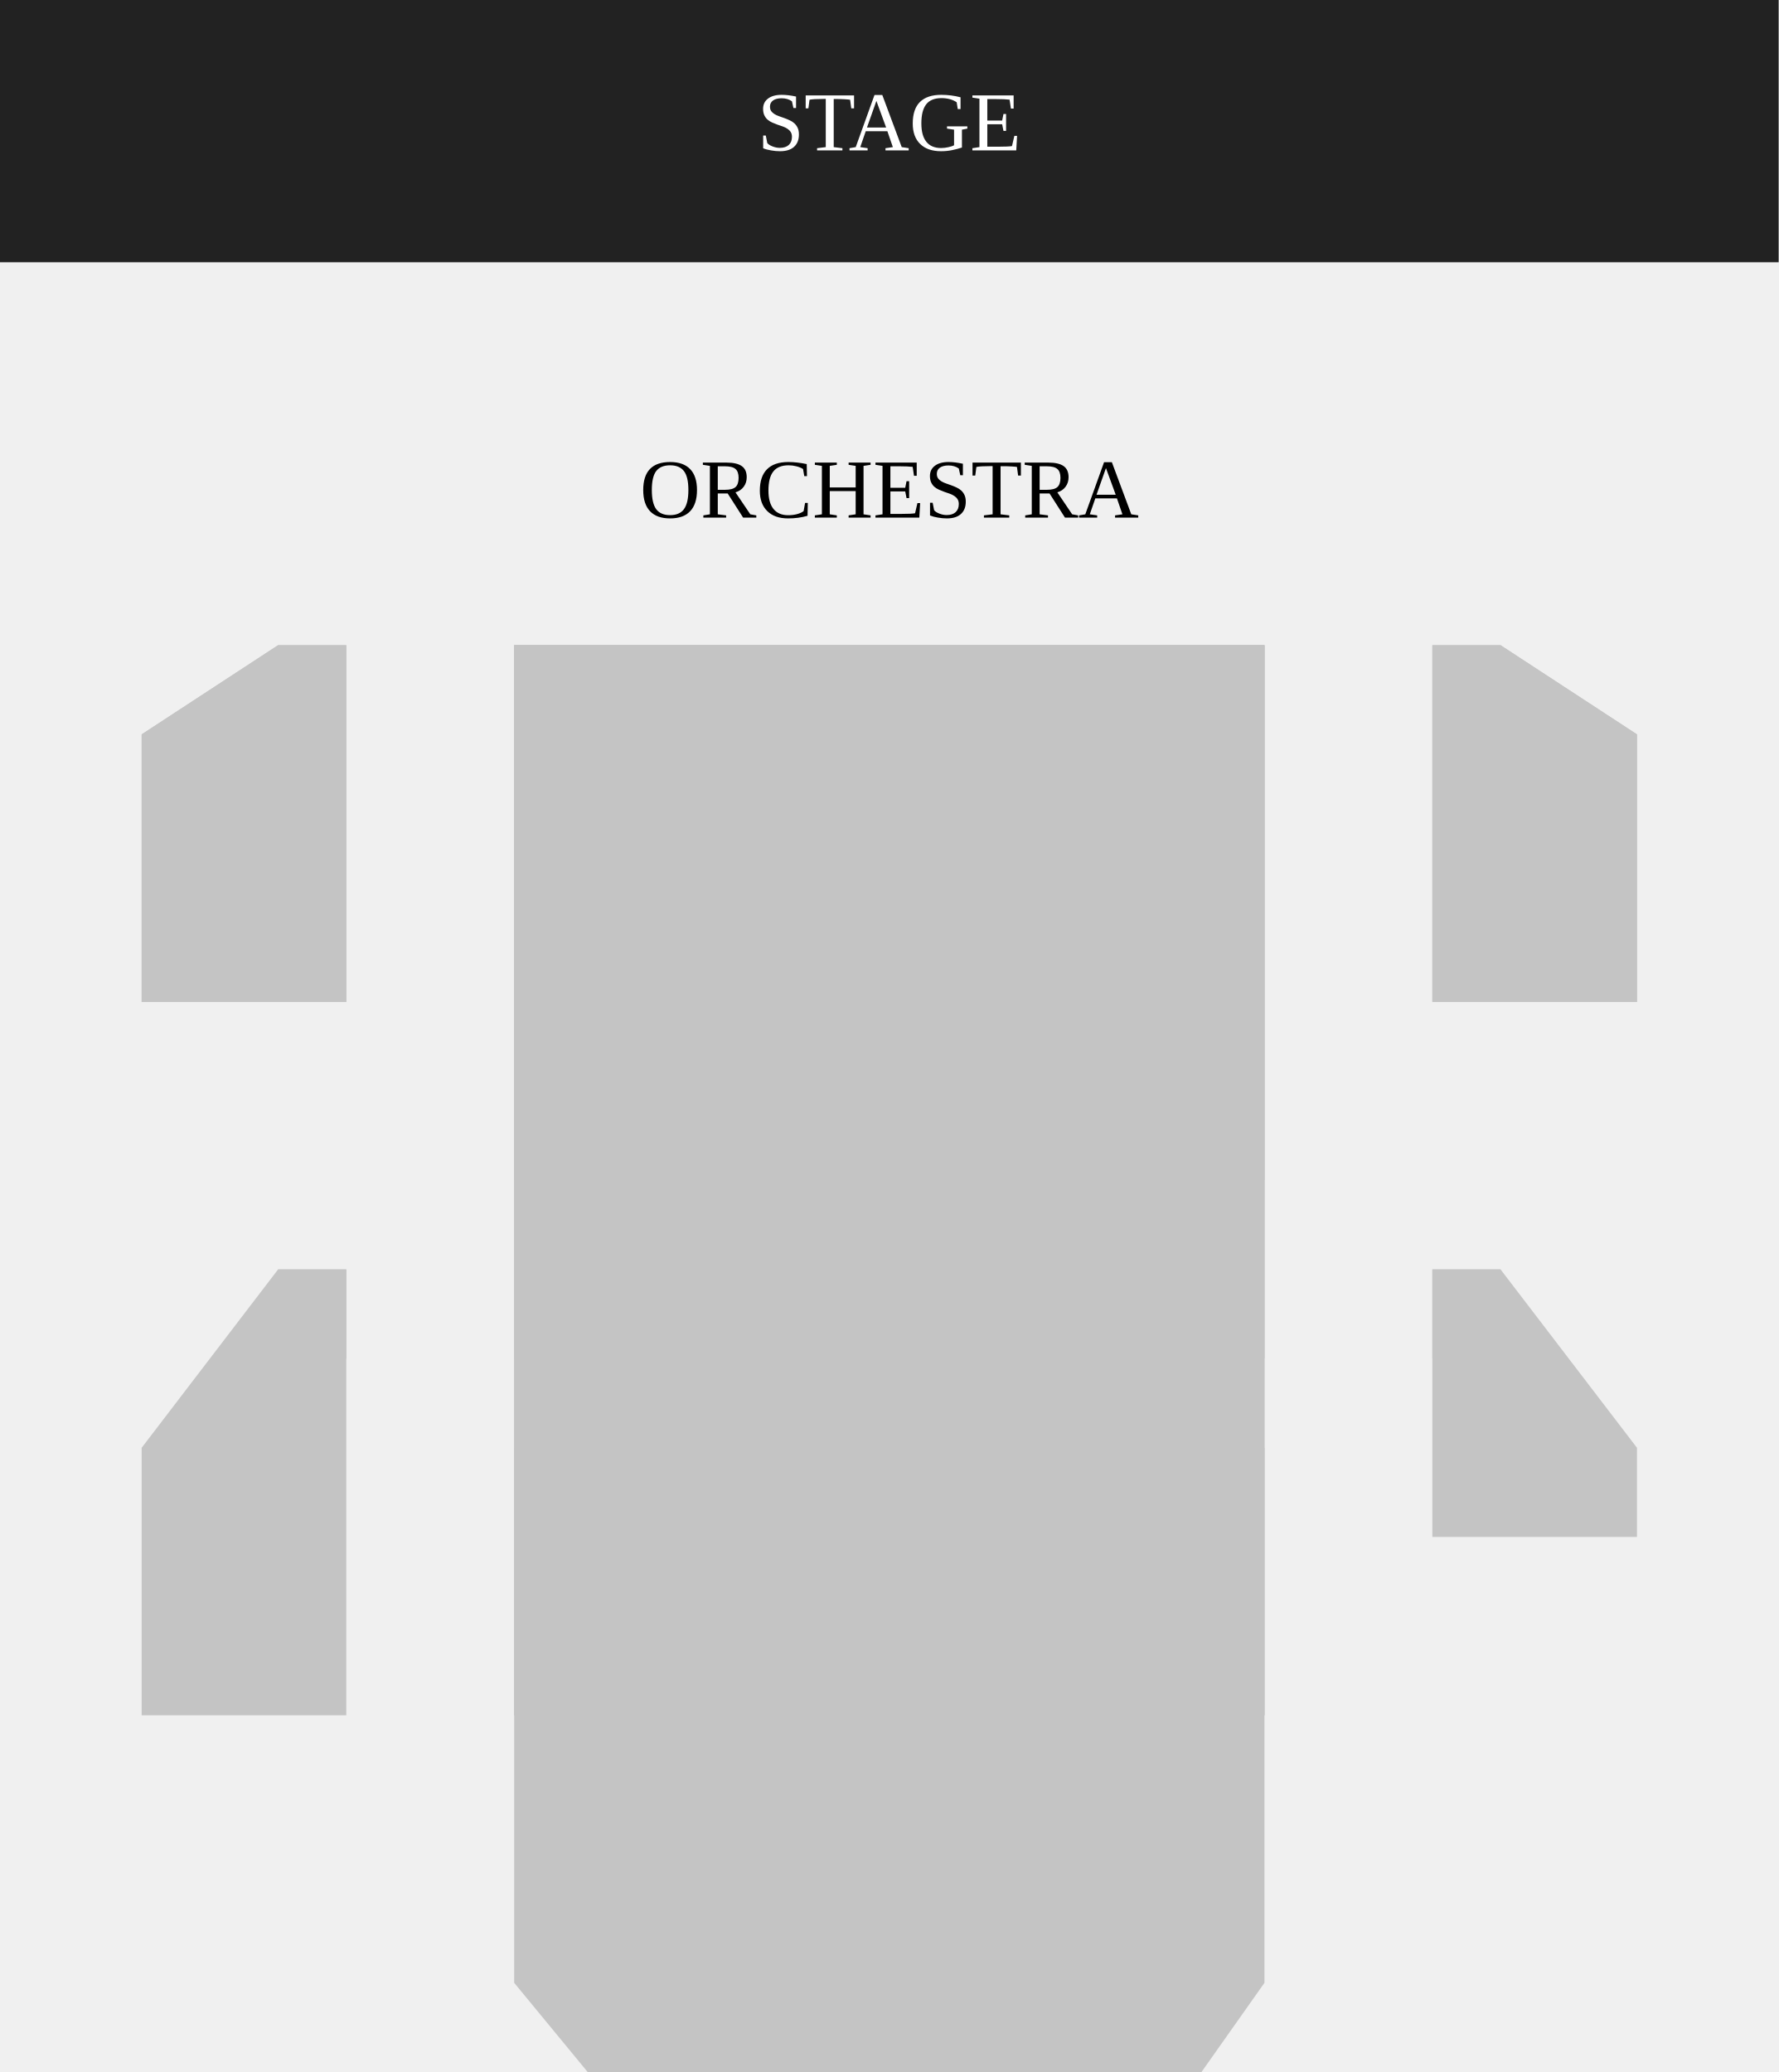
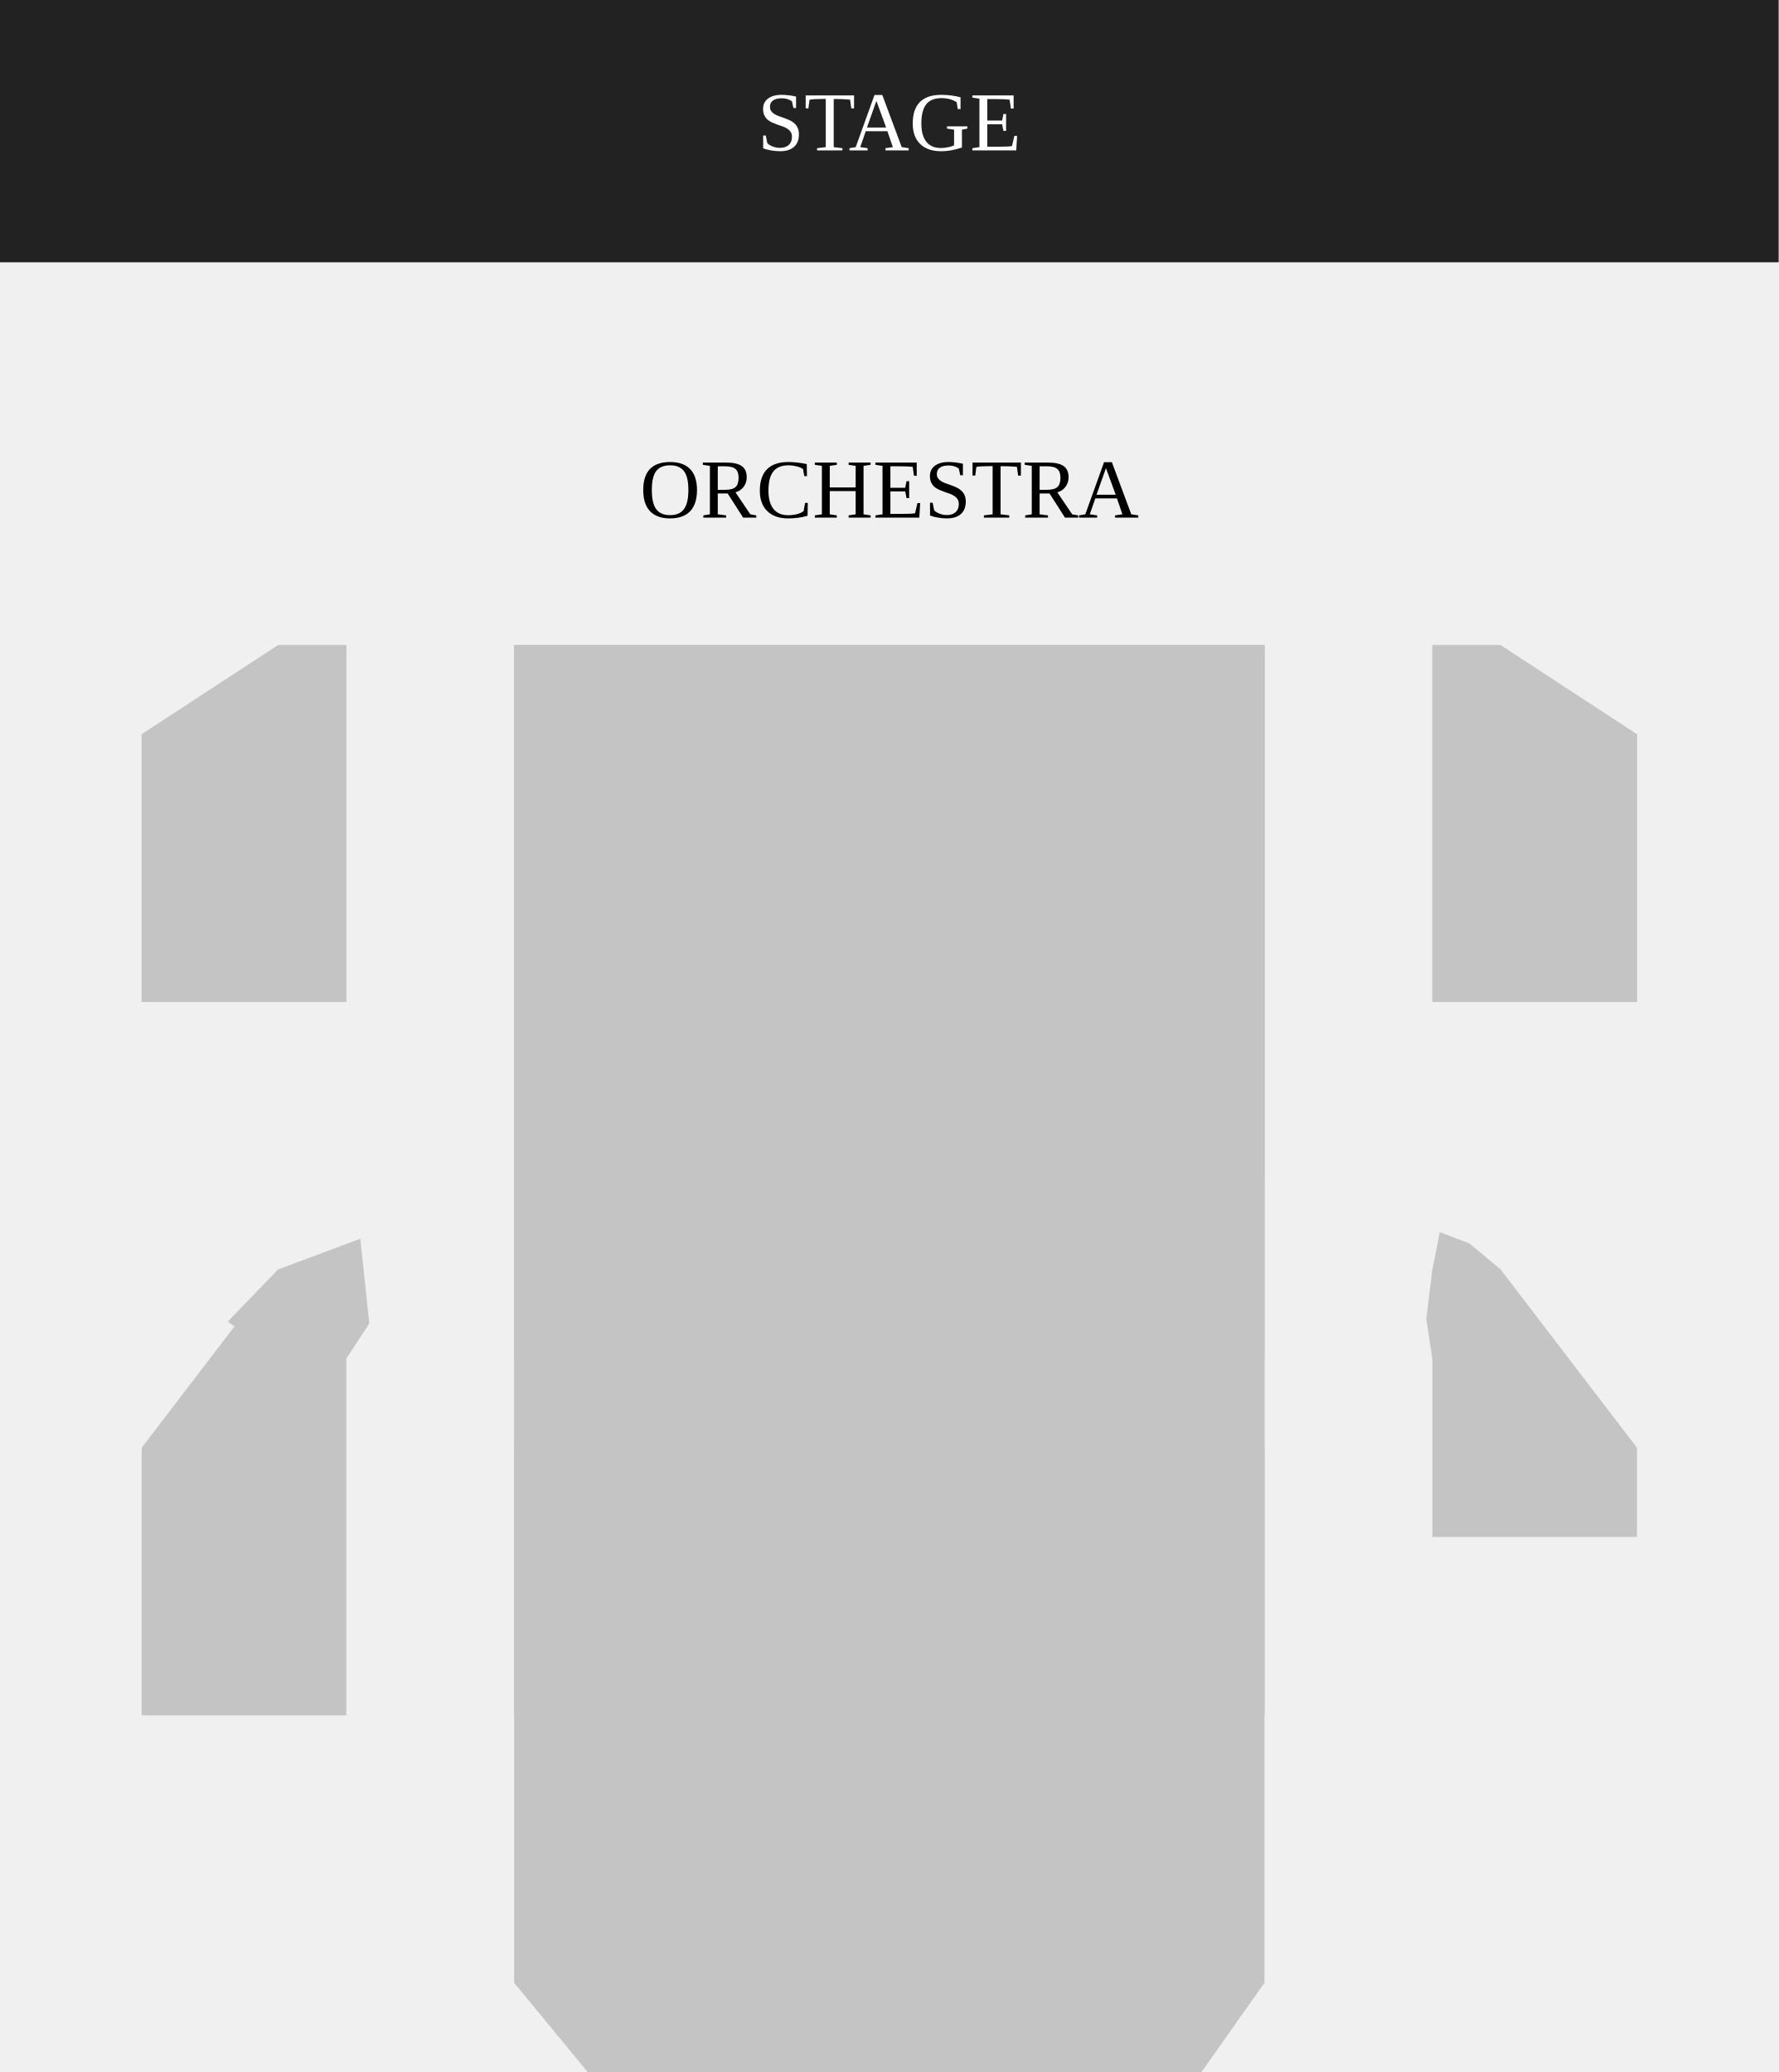
<svg xmlns="http://www.w3.org/2000/svg" viewbox="0 0 339.0 487.506">
  <g id="stage">
    <rect x="0" y="0" width="339.0" height="50" fill="#222222" />
    <text font-size="16px" x="169.5" y="25.0" text-anchor="middle" fill="#ffffff" dominant-baseline="middle">STAGE</text>
  </g>
  <g transform="translate(0, 10)">
    <g class="primary-clusters">
      <text x="169.5" y="85" font-size="16px" text-anchor="middle" dominant-baseline="middle">ORCHESTRA</text>
      <g class="grouped-orchestra cluster0">
        <polygon data-section="orchestra" data-priority="-1" class="n/a" points="27.0,300.0 27.0,317.0 40.0,317.0 53.0,317.0 66.0,317.0 66.0,300.0 66.0,283.0 66.0,266.0 66.0,249.0 66.0,232.0 53.0,232.0 27.0,266.0 27.0,283.0 27.0,300.0" style="fill:#C4C4C4;" />
      </g>
      <g class="grouped-orchestra cluster1">
        <polygon data-section="orchestra" data-priority="-1" class="n/a" points="27.0,147.0 27.0,164.0 27.0,181.0 40.0,181.0 53.0,181.0 66.0,181.0 66.0,164.0 66.0,147.0 66.0,130.0 66.0,113.0 53.0,113.0 27.0,130.0 27.0,147.0" style="fill:#C4C4C4;" />
      </g>
      <g class="grouped-orchestra cluster2">
        <polygon data-section="orchestra" data-priority="-1" class="n/a" points="98.0,164.0 98.0,181.0 98.0,198.0 98.0,215.0 98.0,232.0 98.0,249.0 98.0,266.0 98.0,283.0 98.0,300.0 98.0,317.0 98.0,334.0 98.0,351.0 98.0,368.0 112.0,385.0 125.0,385.0 138.0,385.0 151.0,385.0 164.0,385.0 177.0,385.0 190.0,385.0 203.0,385.0 216.0,385.0 229.0,385.0 241.0,368.0 241.0,351.0 241.0,334.0 241.0,317.0 241.0,300.0 241.0,283.0 241.0,266.0 241.0,249.0 241.0,232.0 241.0,215.0 241.0,198.0 241.0,181.0 241.0,164.0 241.0,147.0 241.0,130.0 241.0,113.0 228.0,113.0 215.0,113.0 202.0,113.0 189.0,113.0 176.0,113.0 163.0,113.0 150.0,113.0 137.0,113.0 124.0,113.0 111.0,113.0 98.0,113.0 98.0,130.0 98.0,147.0 98.0,164.0" style="fill:#C4C4C4;" />
      </g>
      <g class="grouped-orchestra cluster3">
        <polygon data-section="orchestra" data-priority="-1" class="n/a" points="273.0,249.0 273.0,266.0 273.0,283.0 286.0,283.0 299.0,283.0 312.0,283.0 312.0,266.0 286.0,232.0 273.0,232.0 273.0,249.0" style="fill:#C4C4C4;" />
      </g>
      <g class="grouped-orchestra cluster4">
        <polygon data-section="orchestra" data-priority="-1" class="n/a" points="273.0,130.0 273.0,147.0 273.0,164.0 273.0,181.0 286.0,181.0 299.0,181.0 312.0,181.0 312.0,164.0 312.0,147.0 312.0,130.0 286.0,113.0 273.0,113.0 273.0,130.0" style="fill:#C4C4C4;" />
      </g>
    </g>
    <g class="tour-sections">
      <g class="grouped-Orchestra Center K-N">
        <polygon data-section="Orchestra Center K-N" data-priority="1" class="50201" points="124.0,266.0 111.0,266.0 98.0,266.0 98.0,283.0 98.0,300.0 98.0,317.0 111.0,317.0 124.0,317.0 137.0,317.0 150.0,317.0 163.0,317.0 176.0,317.0 189.0,317.0 202.0,317.0 215.0,317.0 228.0,317.0 241.0,317.0 241.0,300.0 241.0,283.0 241.0,266.0 228.0,266.0 215.0,266.0 202.0,266.0 189.0,266.0 176.0,266.0 163.0,266.0 150.0,266.0 137.0,266.0 124.0,266.0" style="fill:#C4C4C4;" />
      </g>
      <g class="grouped-Orchestra Center A-J">
        <polygon data-section="Orchestra Center A-J" data-priority="1" class="50202" points="98.0,198.0 98.0,215.0 98.0,232.0 98.0,249.0 111.0,249.0 124.0,249.0 137.0,249.0 150.0,249.0 163.0,249.0 176.0,249.0 189.0,249.0 202.0,249.0 215.0,249.0 228.0,249.0 241.0,249.0 241.0,232.0 241.0,215.0 241.0,198.0 241.0,181.0 241.0,164.0 241.0,147.0 241.0,130.0 241.0,113.0 228.0,113.0 215.0,113.0 202.0,113.0 189.0,113.0 176.0,113.0 163.0,113.0 150.0,113.0 137.0,113.0 124.0,113.0 111.0,113.0 98.0,113.0 98.0,130.0 98.0,147.0 98.0,164.0 98.0,181.0 98.0,198.0" style="fill:#C4C4C4;" />
      </g>
      <g class="grouped-Orchestra Center A-N">
        <polygon data-section="Orchestra Center A-N" data-priority="1" class="50203" points="98.0,147.0 98.0,164.0 98.0,181.0 98.0,198.0 98.0,215.0 98.0,232.0 98.0,249.0 98.0,266.0 98.0,283.0 98.0,300.0 98.0,317.0 111.0,317.0 124.0,317.0 137.0,317.0 150.0,317.0 163.0,317.0 176.0,317.0 189.0,317.0 202.0,317.0 215.0,317.0 228.0,317.0 241.0,317.0 241.0,300.0 241.0,283.0 241.0,266.0 241.0,249.0 241.0,232.0 241.0,215.0 241.0,198.0 241.0,181.0 241.0,164.0 241.0,147.0 241.0,130.0 241.0,113.0 228.0,113.0 215.0,113.0 202.0,113.0 189.0,113.0 176.0,113.0 163.0,113.0 150.0,113.0 137.0,113.0 124.0,113.0 111.0,113.0 98.0,113.0 98.0,130.0 98.0,147.0" style="fill:#C4C4C4;" />
      </g>
      <g class="grouped-PREMIUM">
        <polygon data-section="PREMIUM" data-priority="2" class="50187" points="98.0,130.0 98.0,147.0 98.0,164.0 98.0,181.0 98.0,198.0 98.0,215.0 111.0,215.0 124.0,215.0 137.0,215.0 150.0,215.0 163.0,215.0 176.0,215.0 189.0,215.0 202.0,215.0 215.0,215.0 228.0,215.0 241.0,215.0 241.0,198.0 241.0,181.0 241.0,164.0 241.0,147.0 241.0,130.0 241.0,113.0 228.0,113.0 215.0,113.0 202.0,113.0 189.0,113.0 176.0,113.0 163.0,113.0 150.0,113.0 137.0,113.0 124.0,113.0 111.0,113.0 98.0,113.0 98.0,130.0" style="fill:#C4C4C4;" />
      </g>
      <g class="grouped-Orchestra Side A-J">
        <polygon data-section="Orchestra Side A-J" data-priority="2" class="50198" points="27.0,147.0 27.0,164.0 27.0,181.0 40.0,181.0 53.0,181.0 66.0,181.0 66.0,164.0 66.0,147.0 66.0,130.0 66.0,113.0 53.0,113.0 27.0,130.0 27.0,147.0" style="fill:#C4C4C4;" />
-         <polygon data-section="Orchestra Side A-J" data-priority="2" class="50198" points="66.0,249.0 66.0,232.0 53.0,232.0 53.0,249.0 66.0,249.0" style="fill:#C4C4C4;" />
-         <polygon data-section="Orchestra Side A-J" data-priority="2" class="50198" points="286.0,249.0 286.0,232.0 273.0,232.0 273.0,249.0 286.0,249.0" style="fill:#C4C4C4;" />
+         <polygon data-section="Orchestra Side A-J" data-priority="2" class="50198" points="68.676,226.155 53.0,232.0 43.42,241.932 53.0,249.0 66.0,249.0 70.387,242.319 68.676,226.155" style="fill:#C4C4C4;" />
+         <polygon data-section="Orchestra Side A-J" data-priority="2" class="50198" points="273.0,232.0 271.844,241.461 273.0,249.0 276.453,254.17 286.0,249.0 286.0,232.0 280.094,227.064 274.42,224.894 273.0,232.0" style="fill:#C4C4C4;" />
        <polygon data-section="Orchestra Side A-J" data-priority="2" class="50198" points="273.0,147.0 273.0,164.0 273.0,181.0 286.0,181.0 299.0,181.0 312.0,181.0 312.0,164.0 312.0,147.0 312.0,130.0 286.0,113.0 273.0,113.0 273.0,130.0 273.0,147.0" style="fill:#C4C4C4;" />
      </g>
    </g>
  </g>
</svg>
